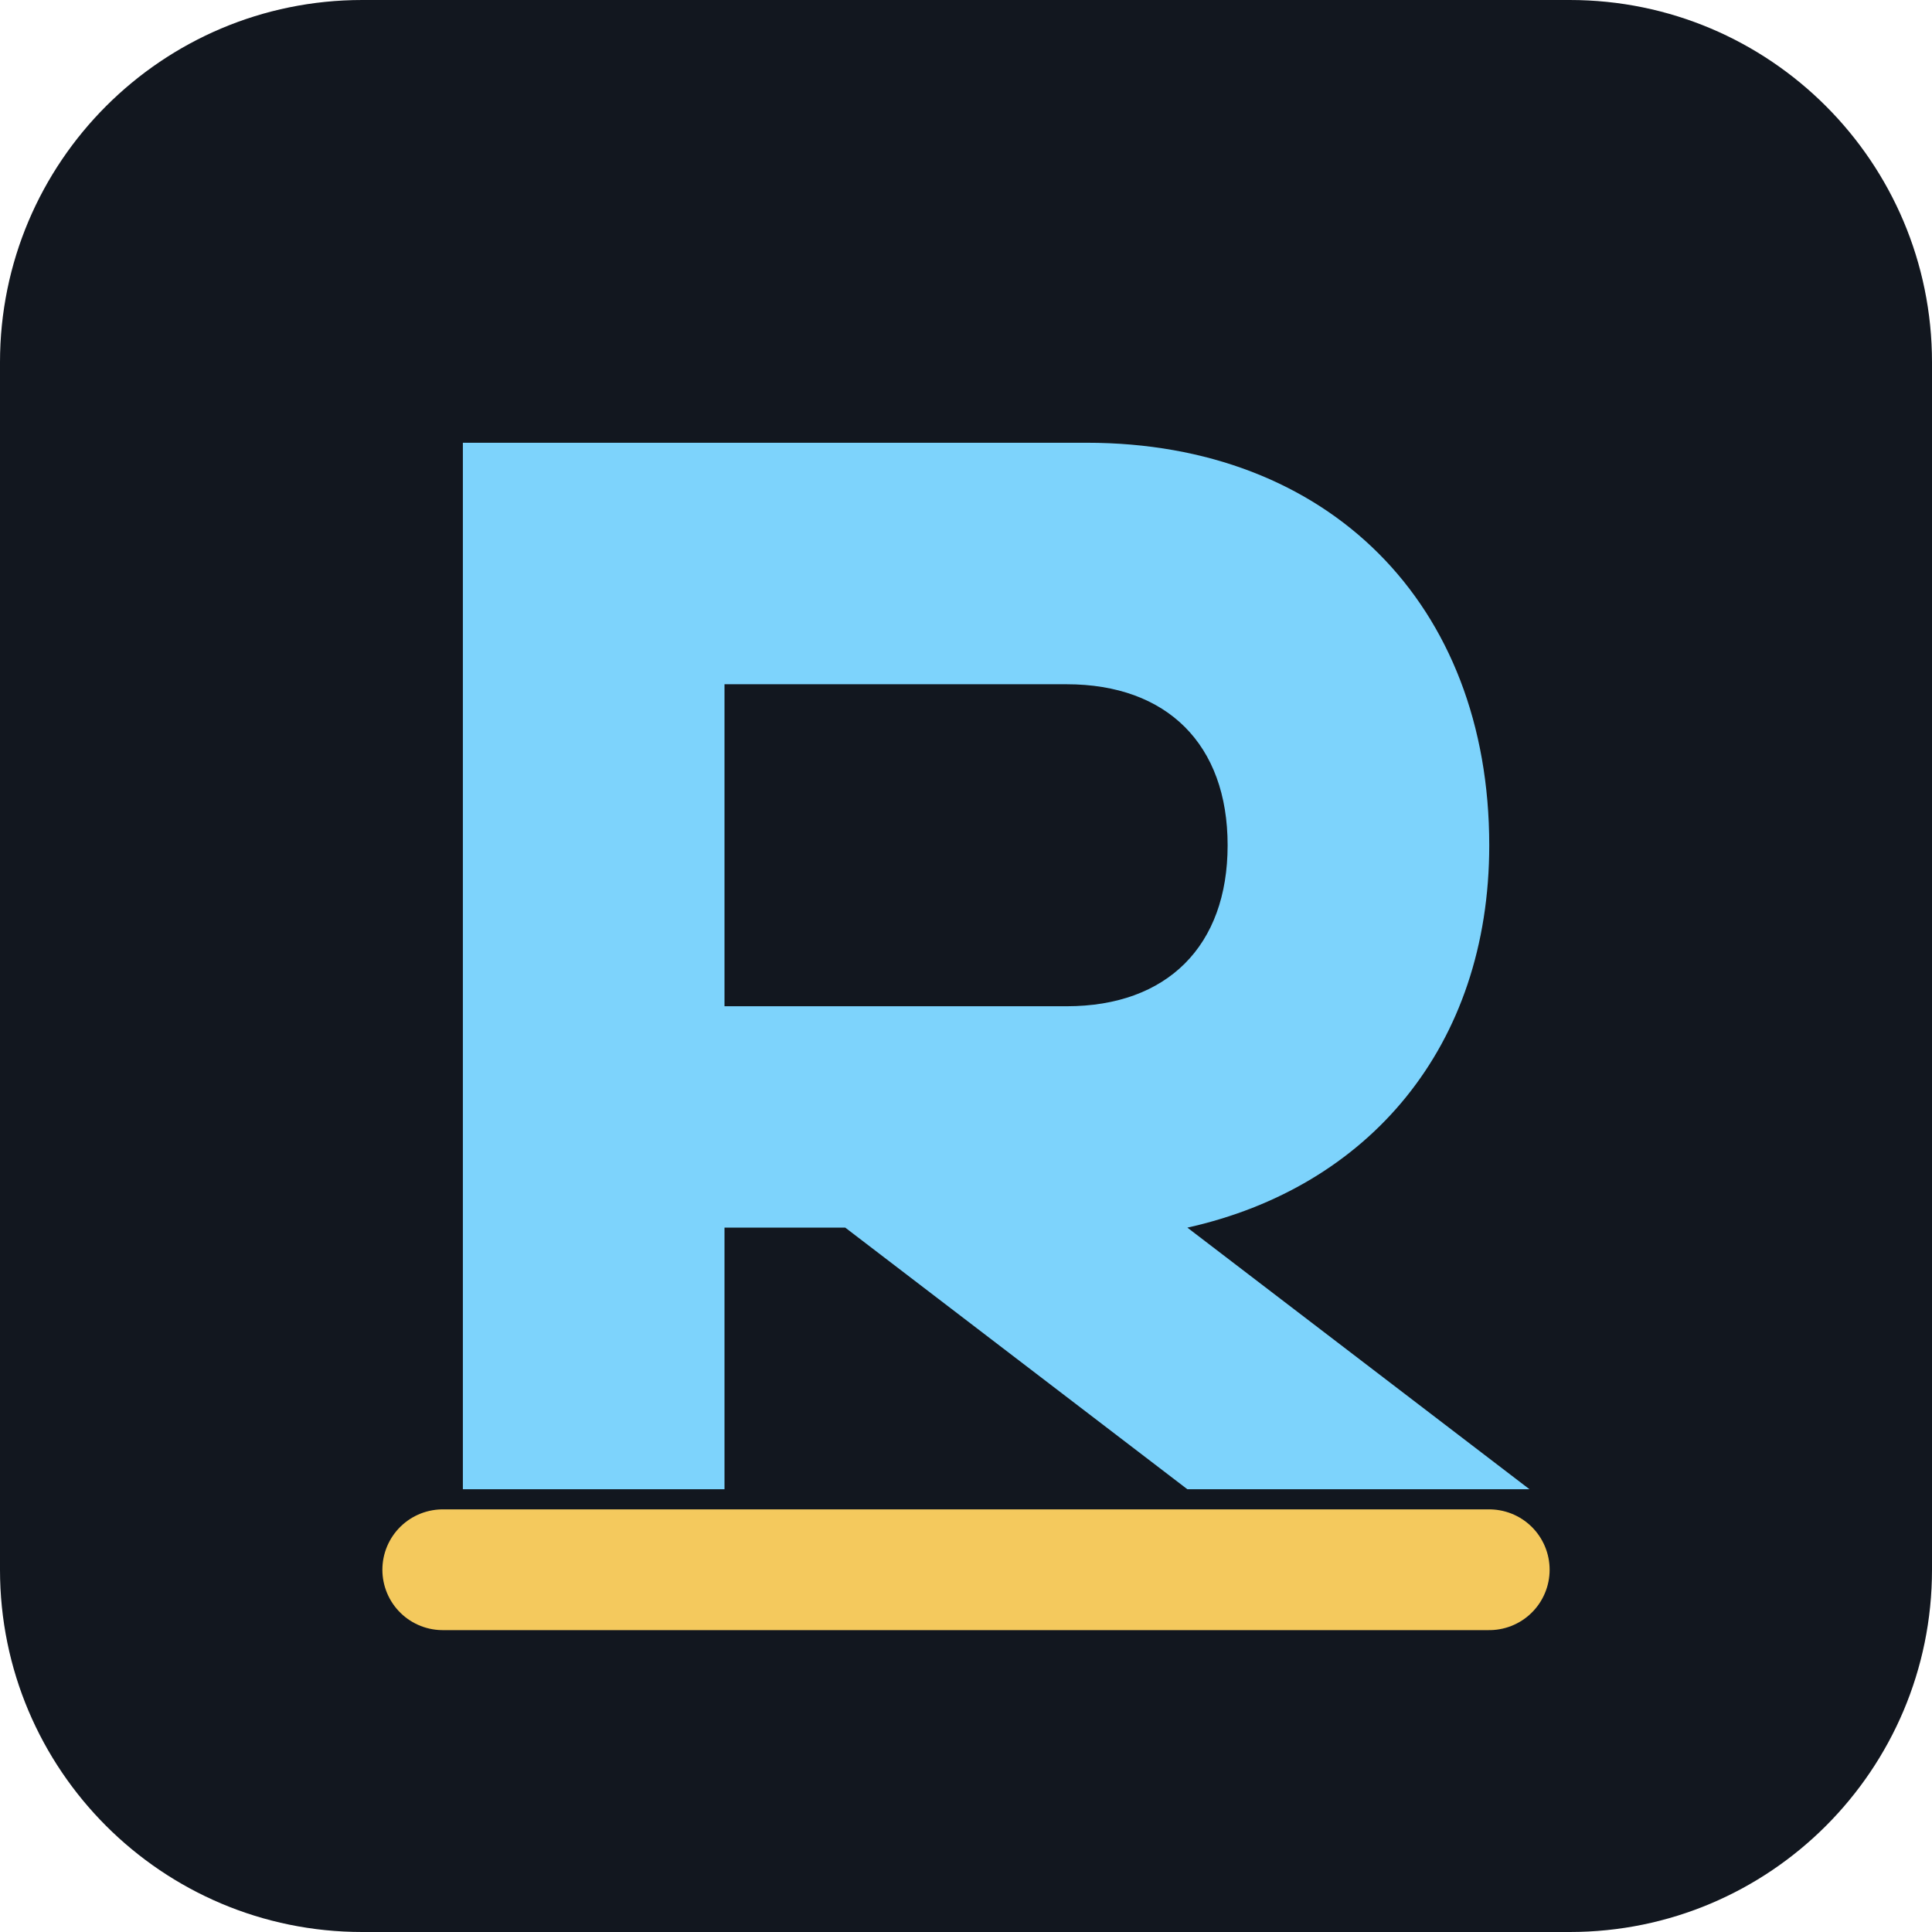
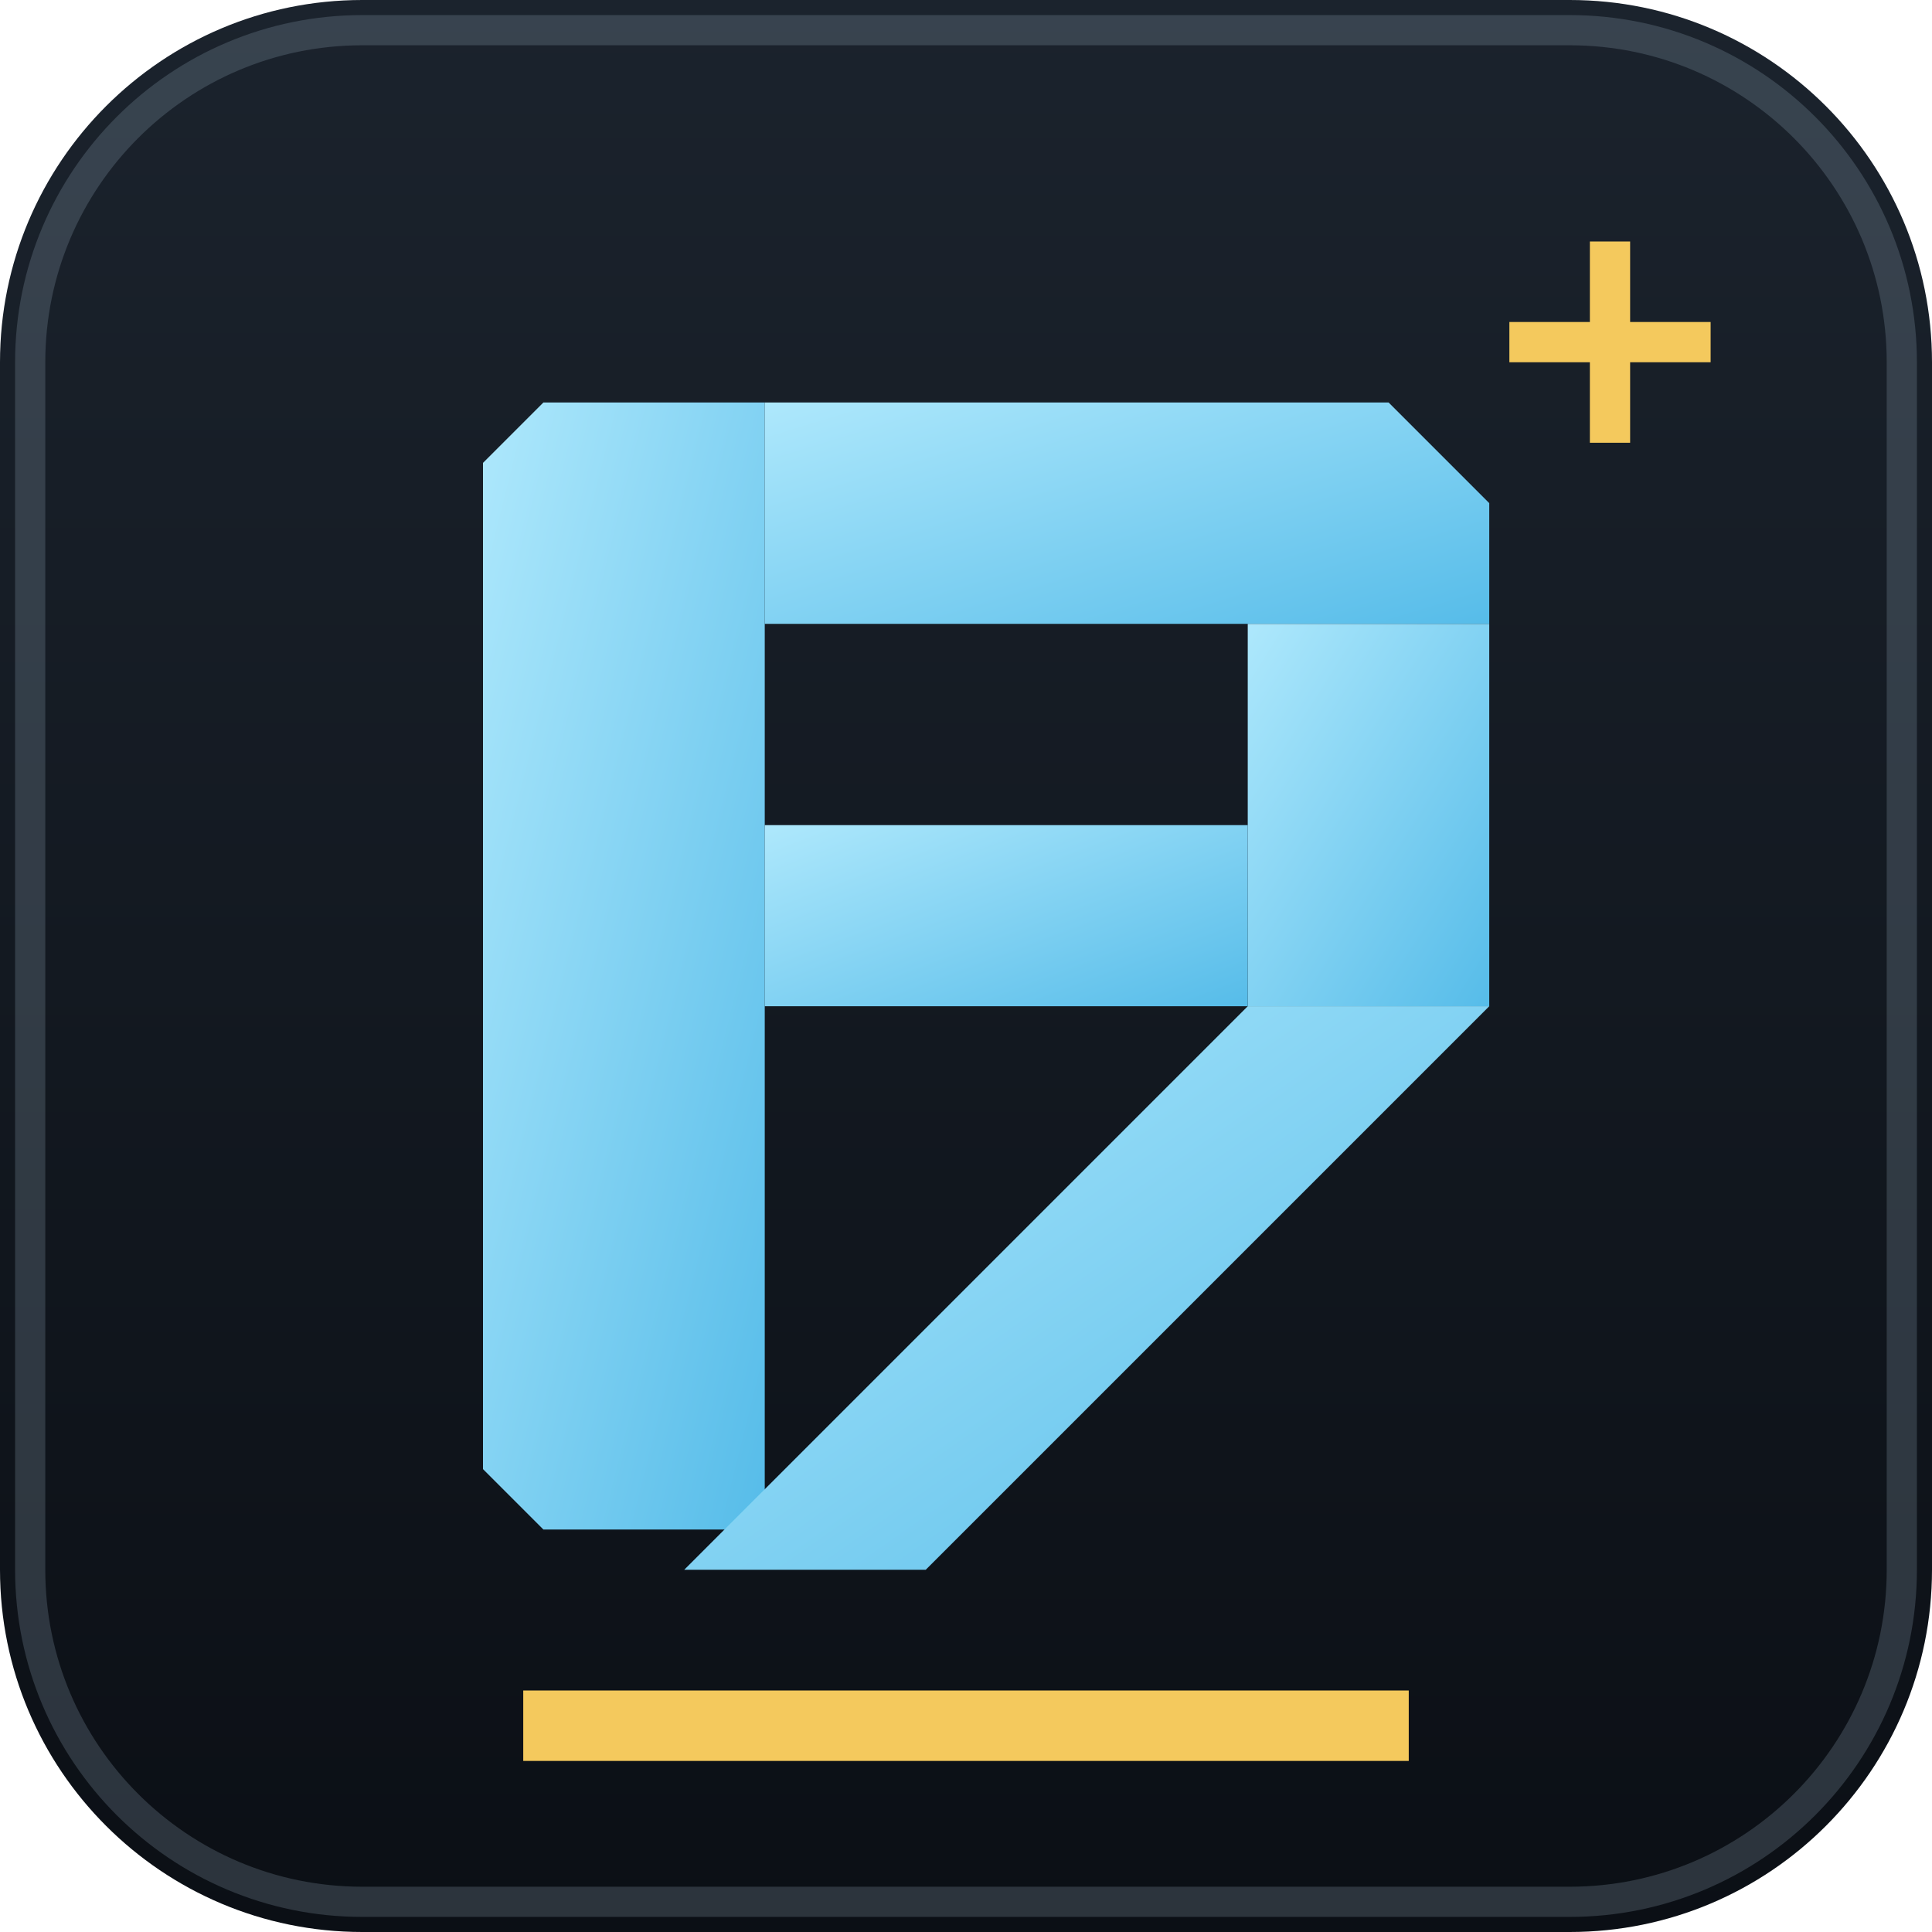
<svg xmlns="http://www.w3.org/2000/svg" viewBox="0 0 96 96" role="img" aria-label="Rhine-Lore">
-   <rect width="96" height="96" rx="18" fill="#12171f" />
-   <path d="M23 22h31c12 0 20 8 20 20 0 10-6 17-15 19l17 13H59L42 61h-6v13H23V22Zm13 12v16h17c5 0 8-3 8-8s-3-8-8-8H36Z" fill="#7dd3fc" />
-   <path d="M22 78h52" stroke="#f4c95d" stroke-width="6" stroke-linecap="round" />
+   <defs>
+     <linearGradient id="rl-bg" x1="0" y1="0" x2="0" y2="1">
+       <stop offset="0" stop-color="#1b232d" />
+       <stop offset="1" stop-color="#0b0f15" />
+     </linearGradient>
+     <linearGradient id="rl-r" x1="0" y1="0" x2="1" y2="1">
+       <stop offset="0" stop-color="#aee8fc" />
+       <stop offset="1" stop-color="#56bce9" />
+     </linearGradient>
+   </defs>
+   <rect width="96" height="96" rx="18" fill="url(#rl-bg)" />
+   <rect x="1.5" y="1.5" width="93" height="93" rx="16.5" fill="none" stroke="#9fb6c9" stroke-opacity="0.22" stroke-width="1.5" />
+   <path d="M38 20 H27 L24 23 V73 L27 76 H38 Z" fill="url(#rl-r)" />
+   <path d="M38 20 H69 L74 25 V31 H38 Z" fill="url(#rl-r)" />
+   <path d="M62 31 H74 V50 H62 Z" fill="url(#rl-r)" />
+   <path d="M38 41 H62 V50 H38 Z" fill="url(#rl-r)" />
+   <path d="M62 50 H74 L46 78 H34 Z" fill="url(#rl-r)" />
+   <rect x="26" y="84" width="44" height="3.5" fill="#f4c95d" />
+   <g stroke="#f4c95d" stroke-width="2" stroke-linecap="butt">
+     <path d="M80 12 V22" />
+     <path d="M75 17 H85" />
+   </g>
</svg>
